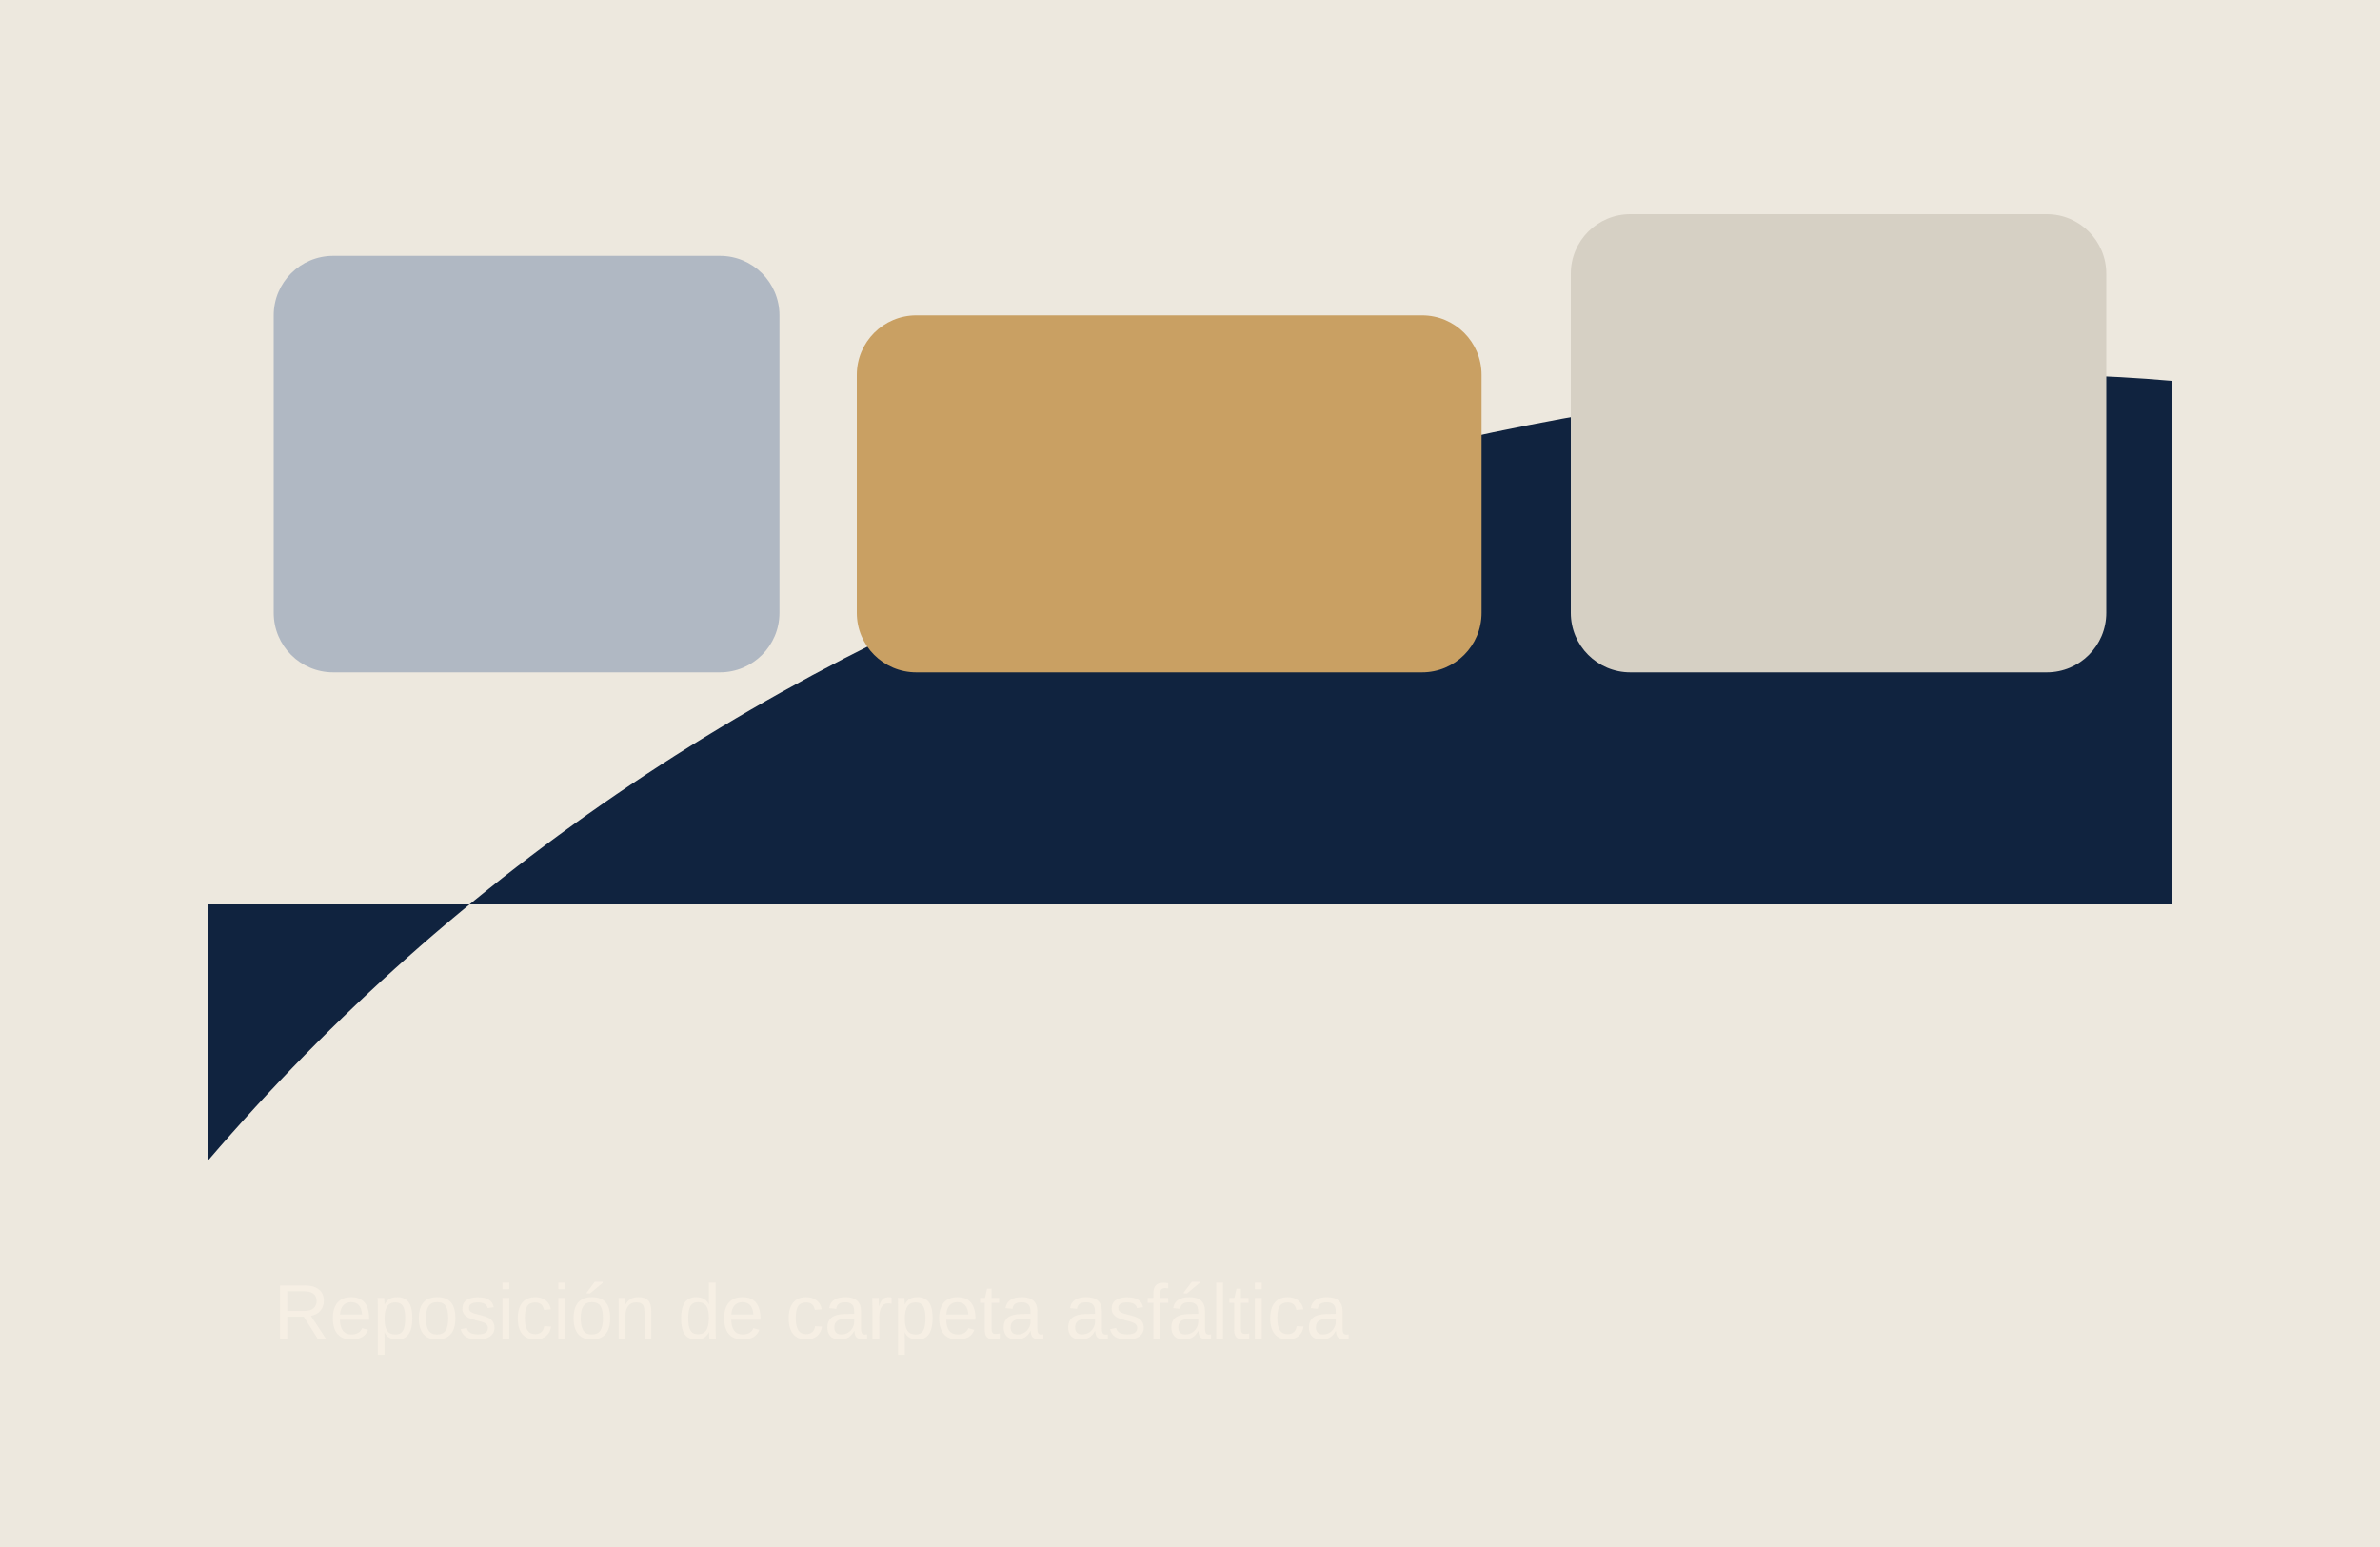
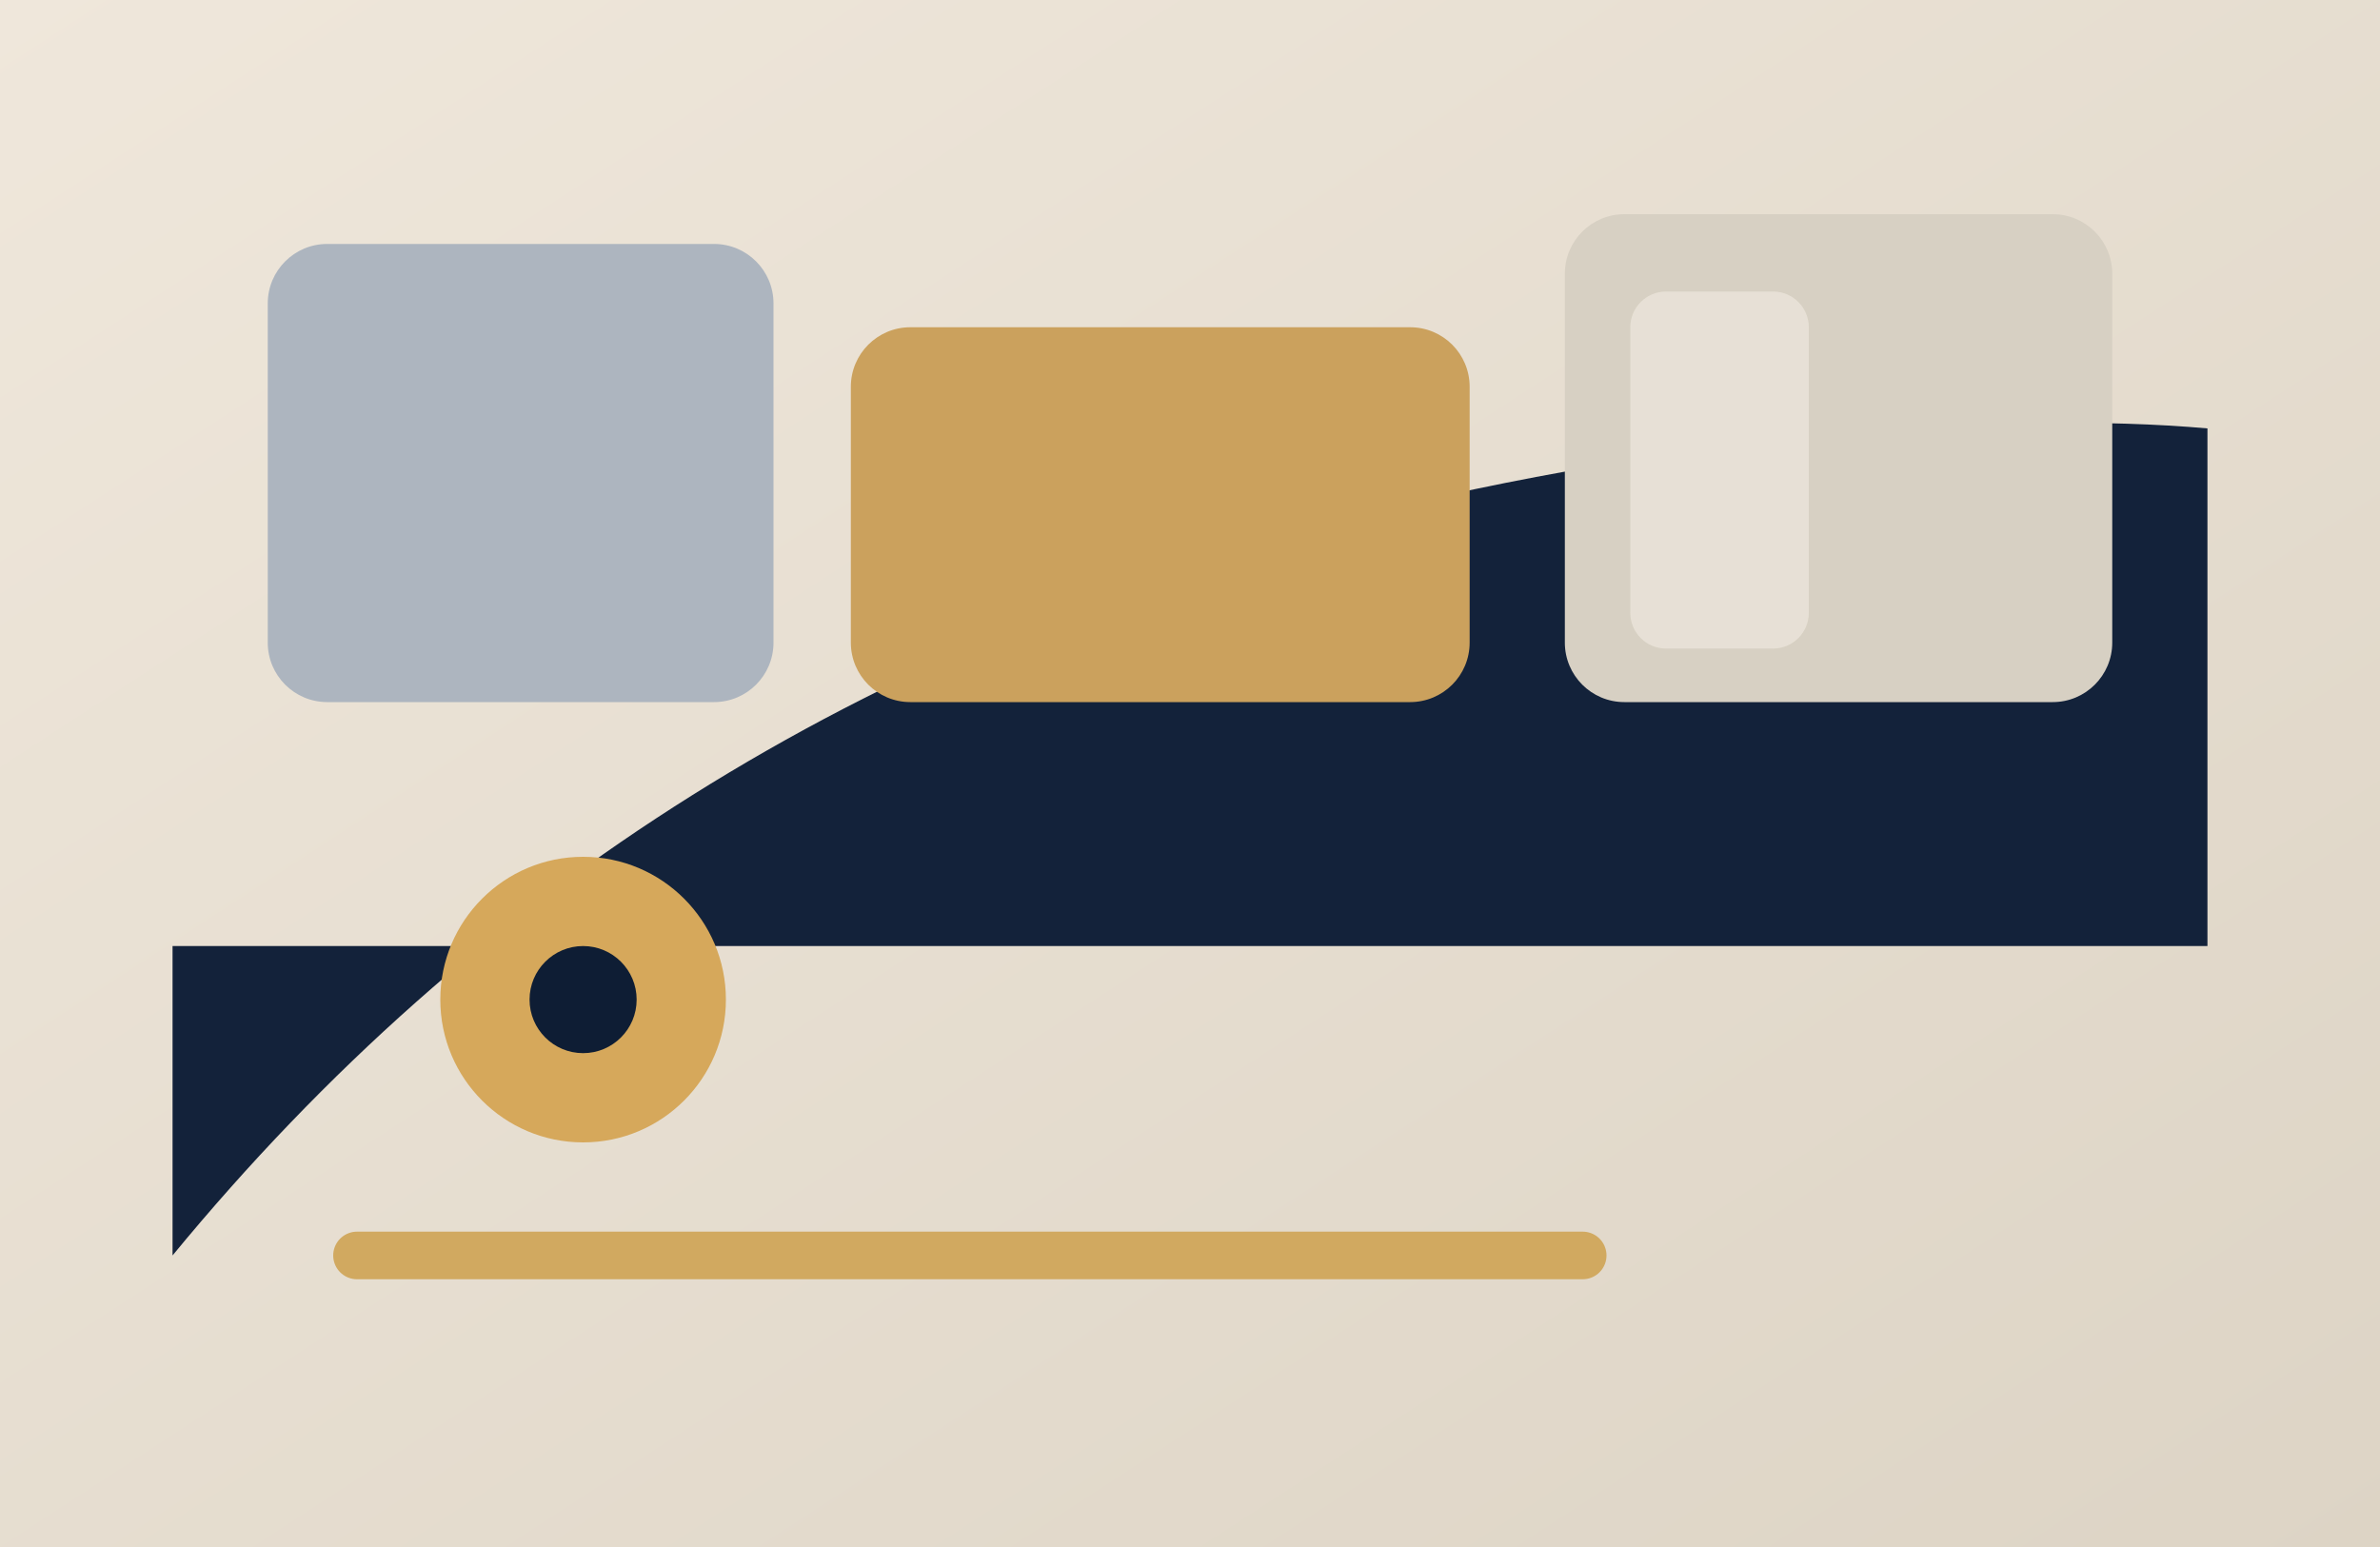
<svg xmlns="http://www.w3.org/2000/svg" viewBox="0 0 800 520" role="img" aria-labelledby="title desc">
-   <rect width="800" height="520" fill="#ede8de" />
-   <path d="M70 390c84-98 190-168 314-212 126-44 256-58 346-50v176H70z" fill="#10233f" />
-   <rect x="92" y="86" width="170" height="140" rx="20" fill="#b0b8c3" />
-   <rect x="288" y="106" width="210" height="120" rx="20" fill="#c9a063" />
-   <rect x="528" y="72" width="180" height="154" rx="20" fill="#d6d0c4" />
-   <text x="92" y="450" fill="#f6efe4" font-size="26" font-family="Arial, sans-serif">Reposición de carpeta asfáltica</text>
+   <defs>
+     <linearGradient id="bg" x1="0%" y1="0%" x2="100%" y2="100%">
+       <stop offset="0%" stop-color="#efe7db" />
+       <stop offset="100%" stop-color="#ddd4c5" />
+     </linearGradient>
+   </defs>
+   <rect width="800" height="520" fill="url(#bg)" />
+   <path d="M58 422c102-124 232-206 396-248 112-28 220-36 288-30v174H58z" fill="#13223a" />
+   <rect x="90" y="82" width="170" height="154" rx="20" fill="#adb5bf" />
+   <rect x="286" y="110" width="208" height="126" rx="20" fill="#cba15d" />
+   <rect x="526" y="72" width="184" height="164" rx="20" fill="#d7d0c3" />
+   <rect x="548" y="98" width="60" height="120" rx="12" fill="#f4eee4" opacity=".56" />
+   <circle cx="196" cy="336" r="48" fill="#d6a85b" />
+   <circle cx="196" cy="336" r="18" fill="#0e1d34" />
+   <path d="M120 422h412" stroke="#d1a960" stroke-width="16" stroke-linecap="round" />
</svg>
